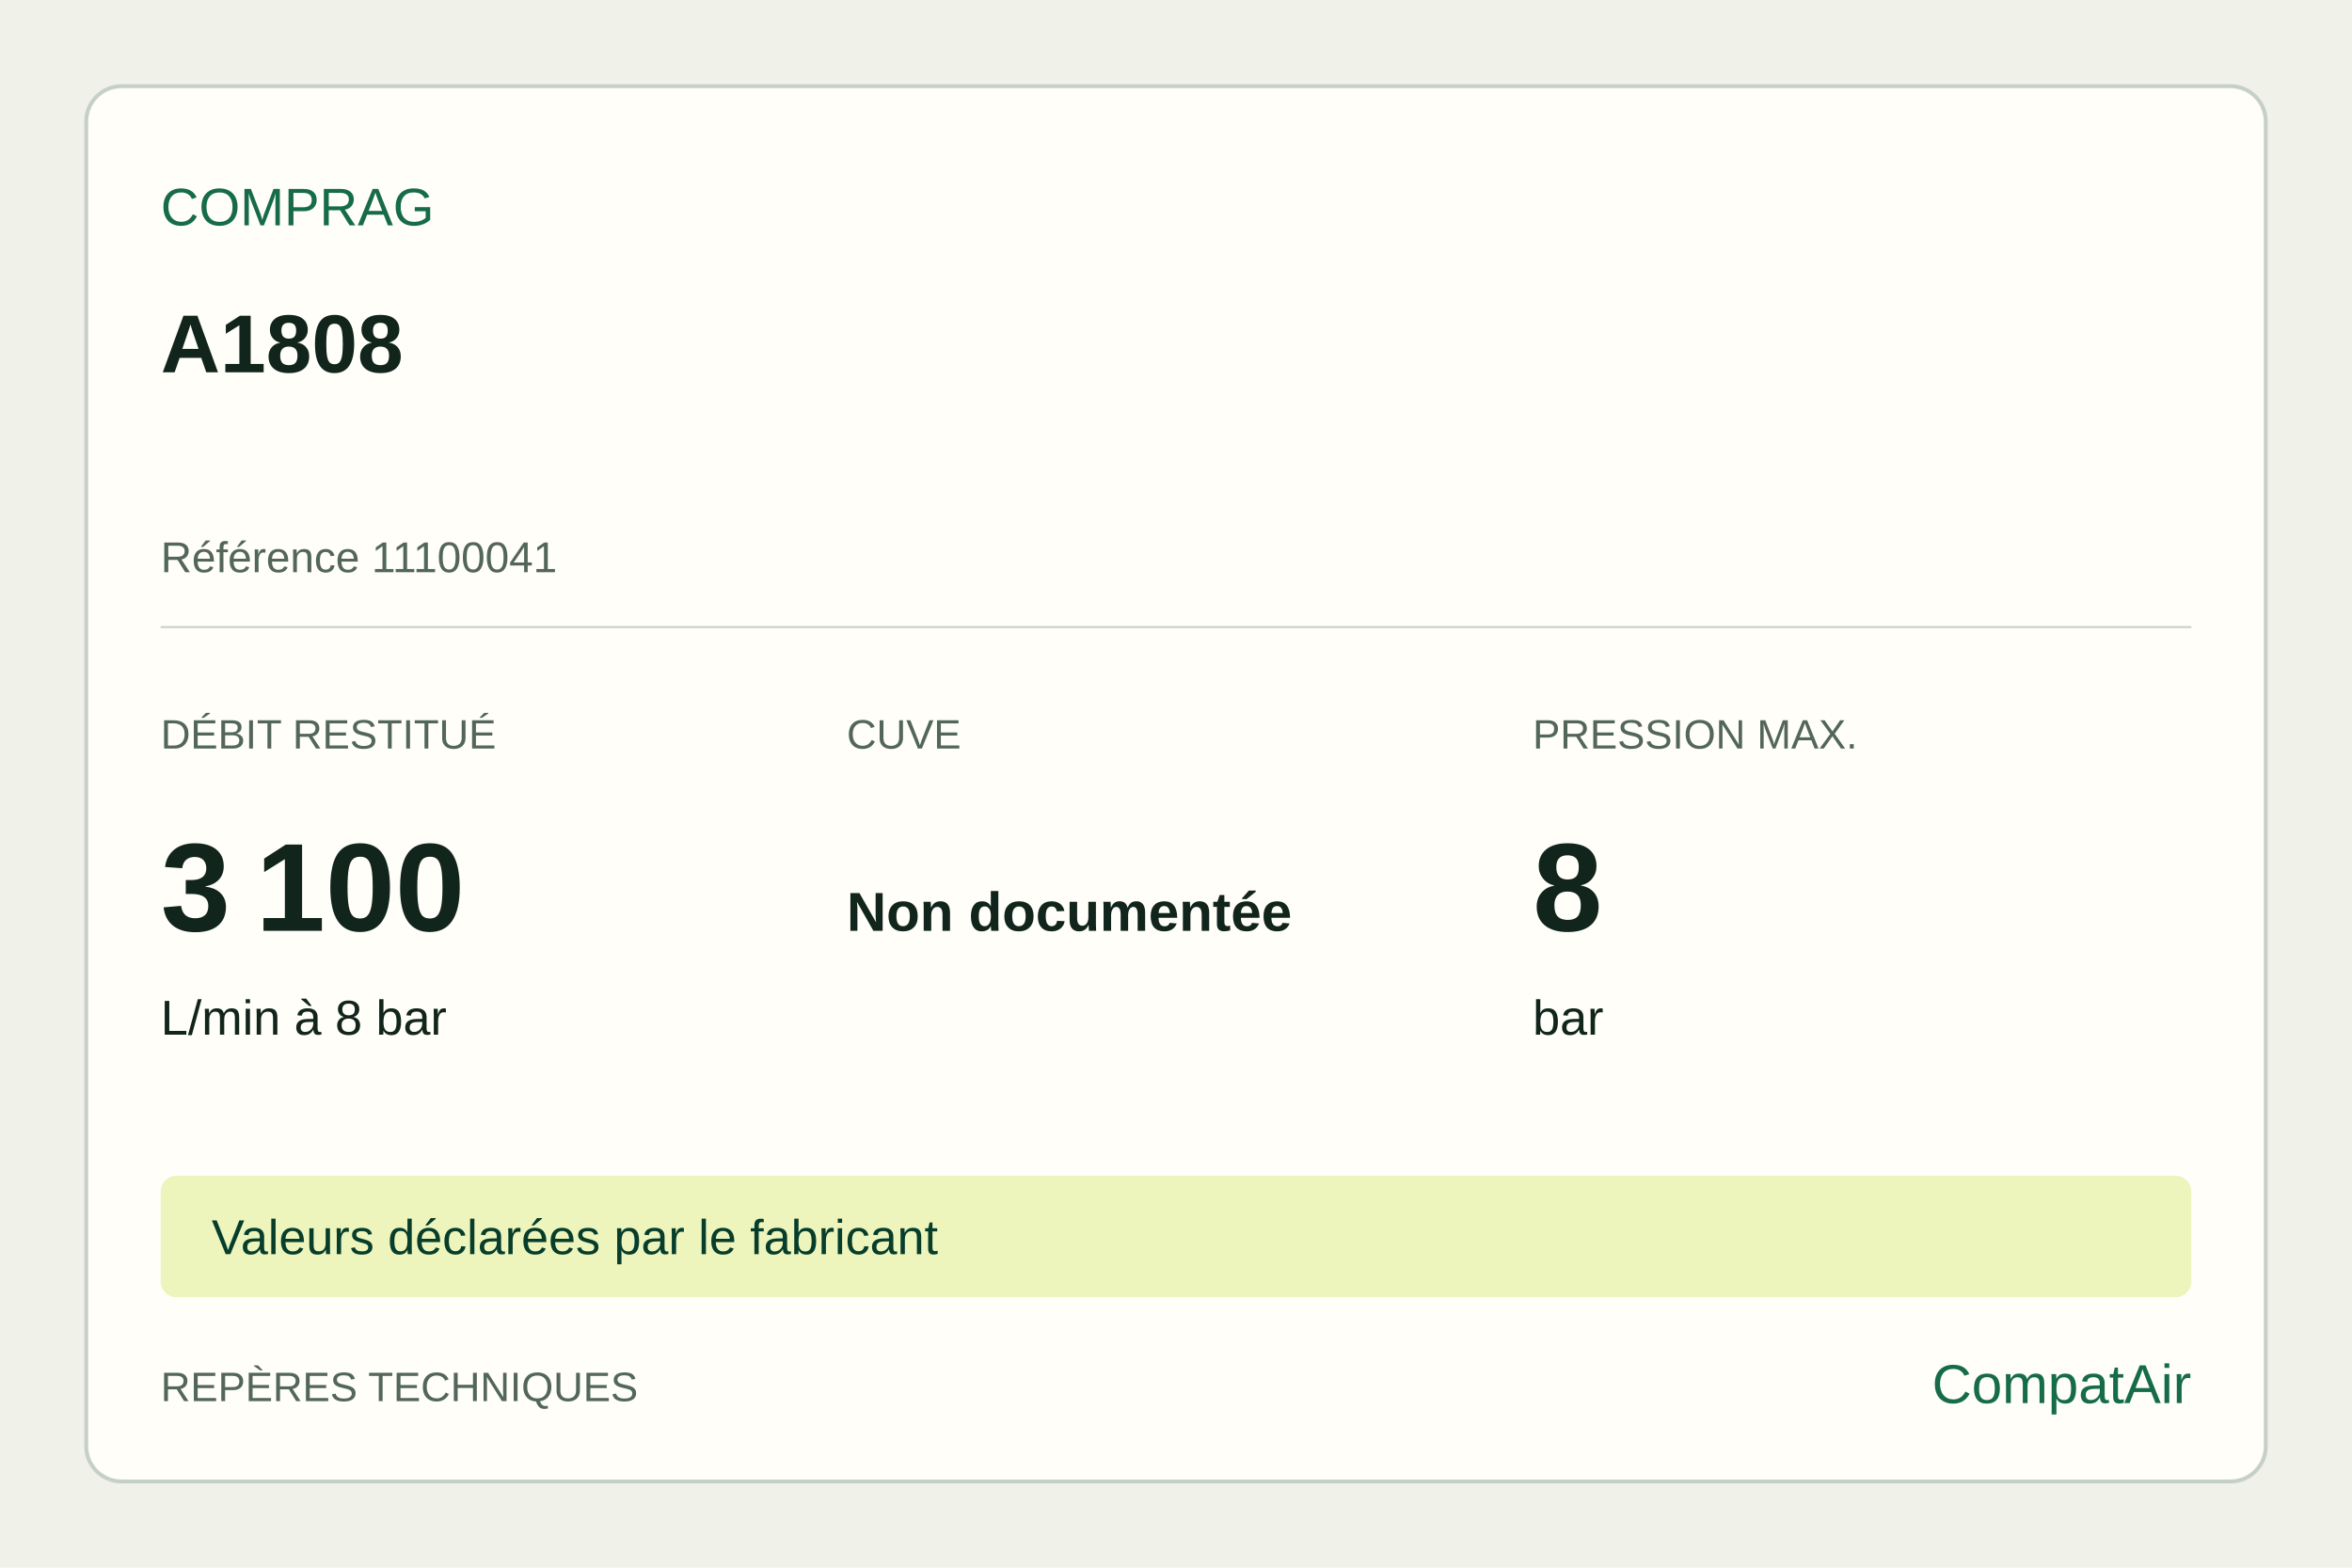
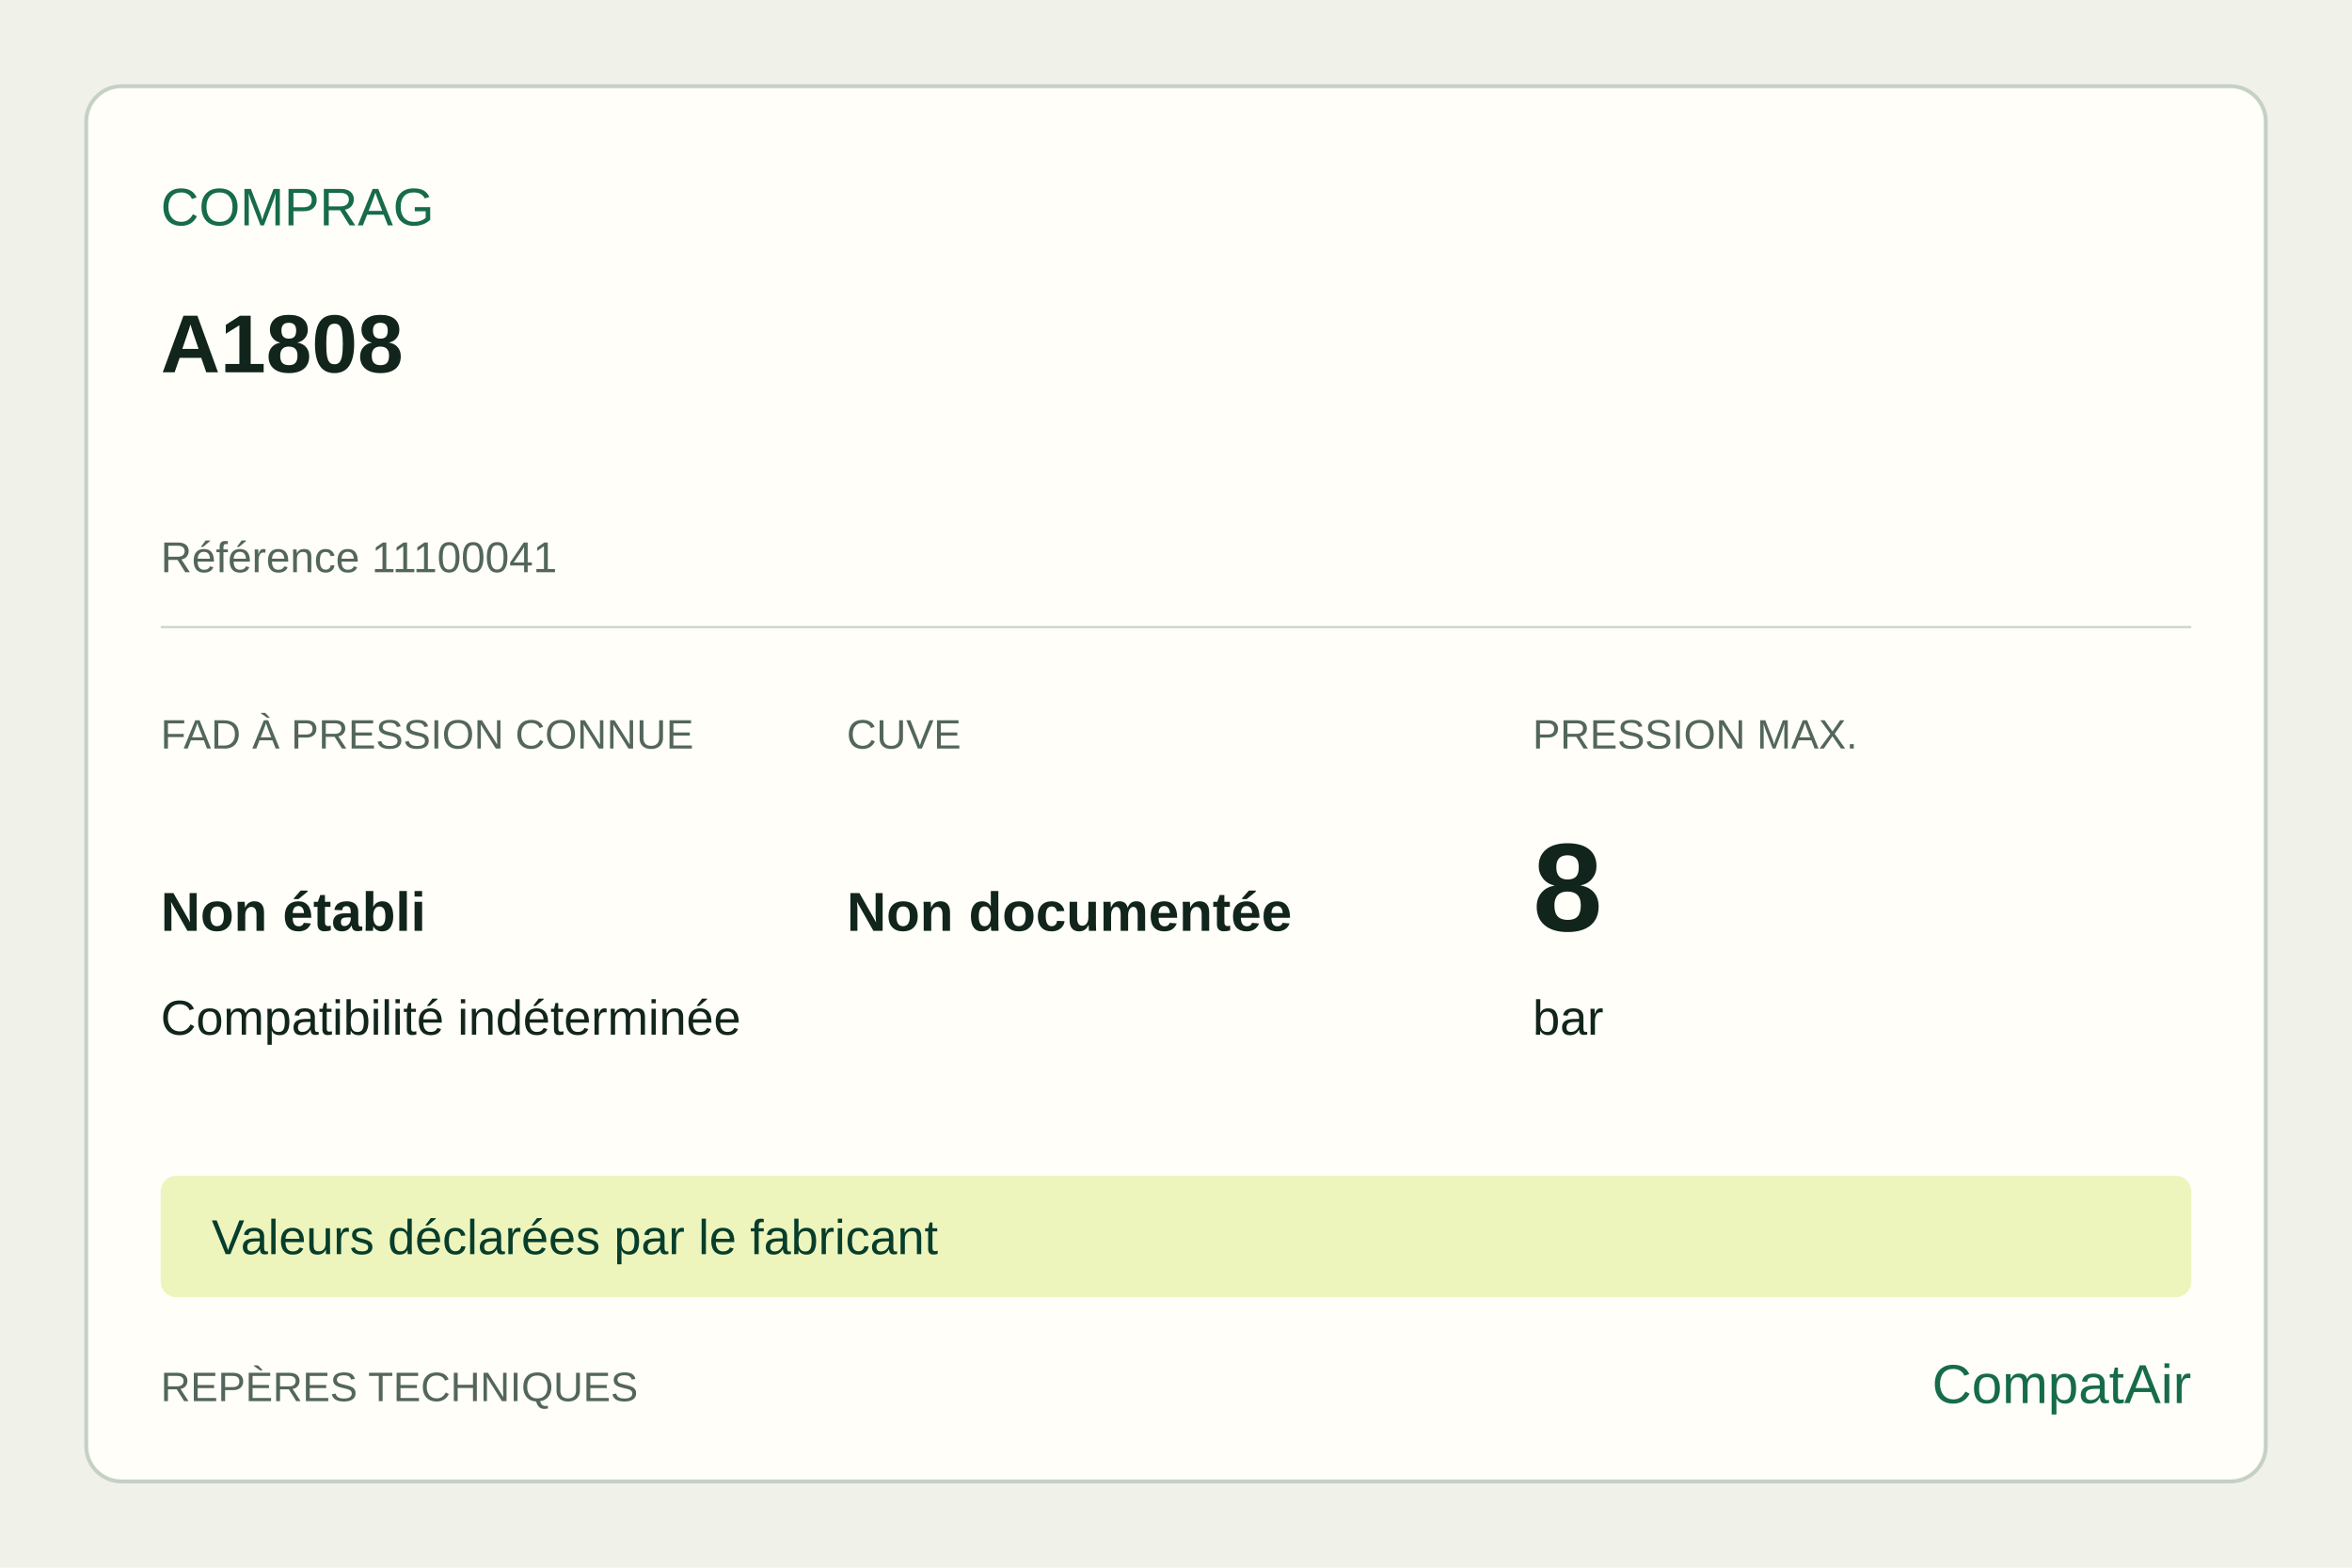
<svg xmlns="http://www.w3.org/2000/svg" width="1200" height="800" viewBox="0 0 1200 800">
  <rect width="1200" height="800" fill="#f0f1e9" />
  <rect x="44" y="44" width="1112" height="712" rx="18" fill="#fffef9" stroke="#c7d0c6" stroke-width="2" />
  <g font-family="Arial,sans-serif" fill="#11251c">
    <text x="82" y="115" font-size="27" fill="#166b4b">COMPRAG</text>
    <text x="82" y="190" font-size="42" font-weight="700">A1808</text>
    <text x="82" y="292" font-size="22" fill="#53665b">Référence 11100041</text>
    <line x1="82" y1="320" x2="1118" y2="320" stroke="#c7d0c6" />
-     <text x="82" y="382" font-size="21" fill="#53665b">DÉBIT RESTITUÉ</text>
-     <text x="82" y="475" font-size="64" font-weight="700">3 100</text>
-     <text x="82" y="528" font-size="25">L/min à 8 bar</text>
+     <text x="82" y="382" font-size="21" fill="#53665b">FAD À PRESSION CONNUE</text>
+     <text x="82" y="475" font-size="28" font-weight="700">Non établi</text>
+     <text x="82" y="528" font-size="25">Compatibilité indéterminée</text>
    <text x="432" y="382" font-size="21" fill="#53665b">CUVE</text>
    <text x="432" y="475" font-size="28" font-weight="700">Non documentée</text>
    <text x="432" y="528" font-size="25" />
    <text x="782" y="382" font-size="21" fill="#53665b">PRESSION MAX.</text>
    <text x="782" y="475" font-size="64" font-weight="700">8</text>
    <text x="782" y="528" font-size="25">bar</text>
    <rect x="82" y="600" width="1036" height="62" rx="8" fill="#edf5bd" />
    <text x="108" y="640" font-size="25" fill="#073d2b">Valeurs déclarées par le fabricant</text>
    <text x="82" y="715" font-size="21" fill="#53665b">REPÈRES TECHNIQUES</text>
    <text x="1118" y="716" text-anchor="end" font-size="28" fill="#166b4b">CompatAir</text>
  </g>
</svg>
